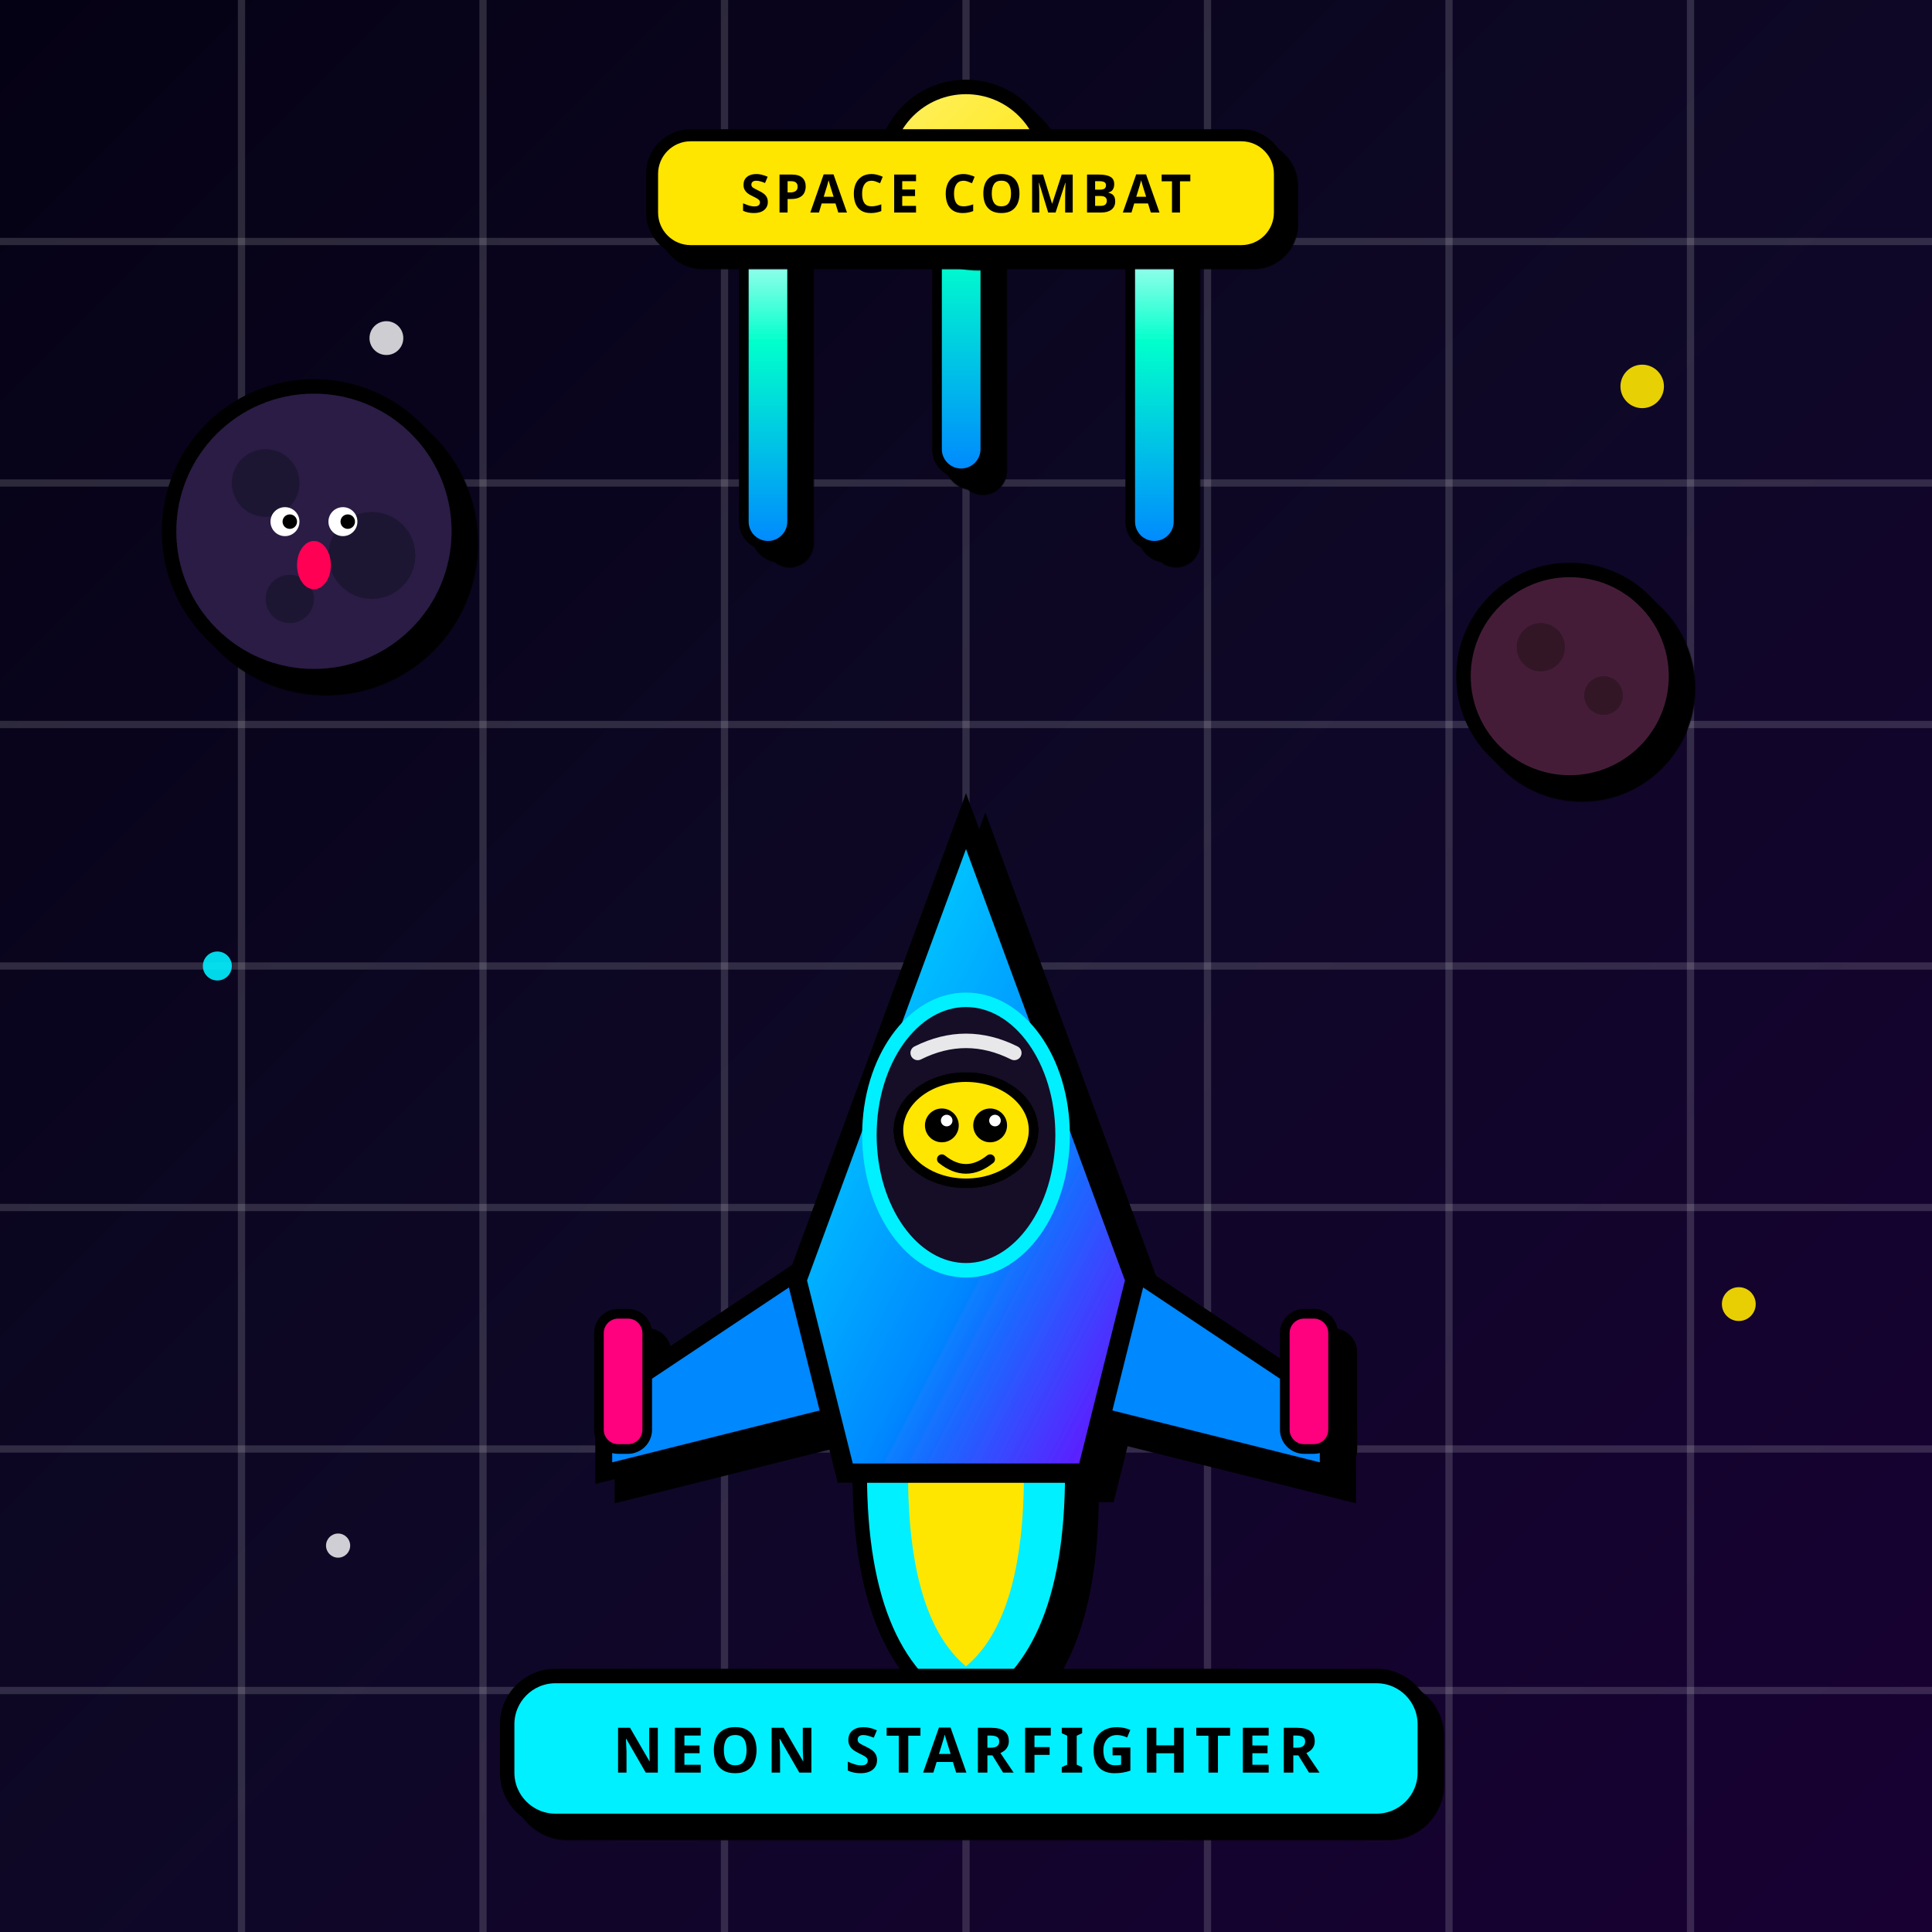
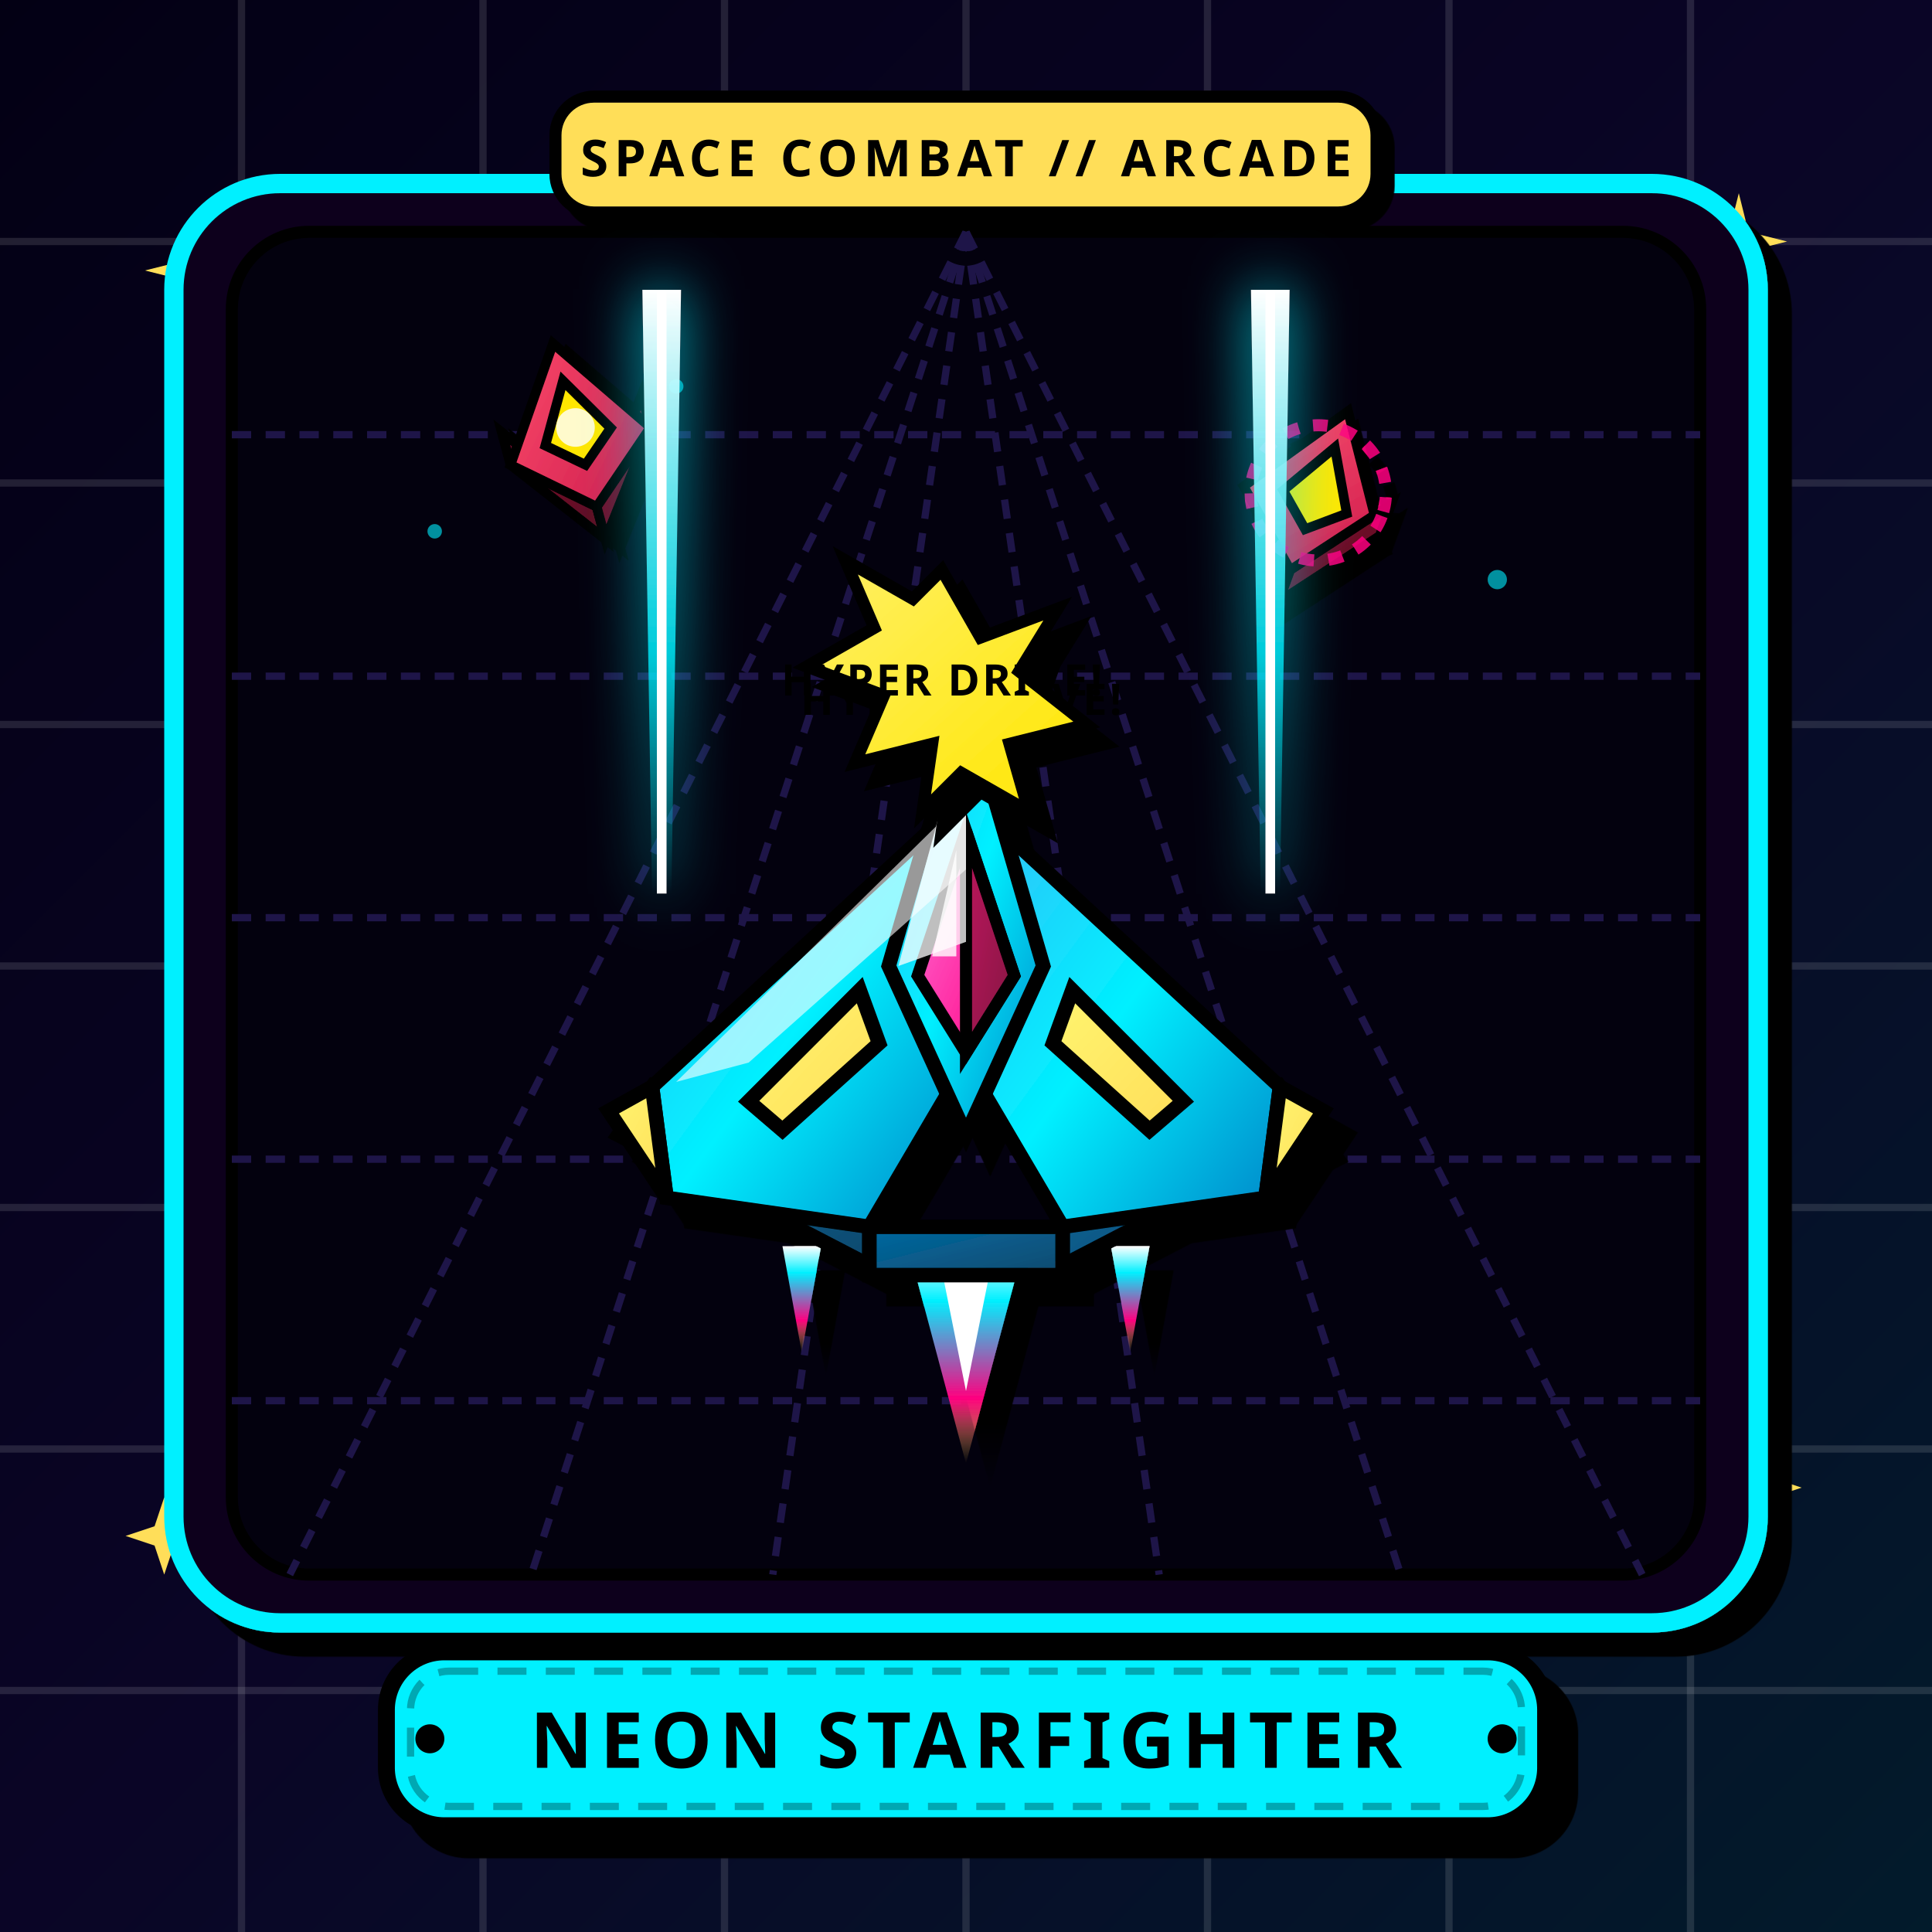
<svg xmlns="http://www.w3.org/2000/svg" viewBox="0 0 400 400" width="100%" height="100%">
  <defs>
-     <linearGradient id="spaceBgDark" x1="0%" y1="0%" x2="100%" y2="100%">
-       <stop offset="0%" stop-color="#050114" />
-       <stop offset="50%" stop-color="#0E0826" />
-       <stop offset="100%" stop-color="#180033" />
-     </linearGradient>
-     <linearGradient id="spaceBgLight" x1="0%" y1="0%" x2="100%" y2="100%">
+     <linearGradient id="starfighterBgDark" x1="0%" y1="0%" x2="100%" y2="100%">
+       <stop offset="0%" stop-color="#030014" />
+       <stop offset="50%" stop-color="#0a0526" />
+       <stop offset="100%" stop-color="#021b2b" />
+     </linearGradient>
+     <linearGradient id="starfighterBgLight" x1="0%" y1="0%" x2="100%" y2="100%">
      <stop offset="0%" stop-color="#FFFDF0" />
-       <stop offset="50%" stop-color="#FFF8E7" />
-       <stop offset="100%" stop-color="#FFECC8" />
-     </linearGradient>
-     <linearGradient id="shipGrad" x1="0%" y1="0%" x2="100%" y2="100%">
-       <stop offset="0%" stop-color="#00F0FF" />
-       <stop offset="60%" stop-color="#0088FF" />
-       <stop offset="100%" stop-color="#7700FF" />
-     </linearGradient>
-     <linearGradient id="laserGrad" x1="0%" y1="0%" x2="0%" y2="100%">
+       <stop offset="50%" stop-color="#F0F9FF" />
+       <stop offset="100%" stop-color="#E0F2FE" />
+     </linearGradient>
+     <linearGradient id="fighterCyanFace" x1="0%" y1="0%" x2="100%" y2="100%">
+       <stop offset="0%" stop-color="#38BDF8" />
+       <stop offset="50%" stop-color="#00F0FF" />
+       <stop offset="100%" stop-color="#0284C7" />
+     </linearGradient>
+     <linearGradient id="fighterCyanSide" x1="0%" y1="0%" x2="100%" y2="100%">
+       <stop offset="0%" stop-color="#0369A1" />
+       <stop offset="100%" stop-color="#0C4A6E" />
+     </linearGradient>
+     <linearGradient id="fighterYellowFace" x1="0%" y1="0%" x2="100%" y2="100%">
+       <stop offset="0%" stop-color="#FFF570" />
+       <stop offset="100%" stop-color="#FFDE59" />
+     </linearGradient>
+     <linearGradient id="fighterYellowSide" x1="0%" y1="0%" x2="100%" y2="100%">
+       <stop offset="0%" stop-color="#D49B00" />
+       <stop offset="100%" stop-color="#78350F" />
+     </linearGradient>
+     <linearGradient id="canopyFace" x1="0%" y1="0%" x2="100%" y2="100%">
+       <stop offset="0%" stop-color="#FF70D9" />
+       <stop offset="100%" stop-color="#FF007F" />
+     </linearGradient>
+     <linearGradient id="canopySide" x1="0%" y1="0%" x2="100%" y2="100%">
+       <stop offset="0%" stop-color="#BE185D" />
+       <stop offset="100%" stop-color="#831843" />
+     </linearGradient>
+     <linearGradient id="laserCyan" x1="0%" y1="100%" x2="0%" y2="0%">
+       <stop offset="0%" stop-color="#00F0FF" stop-opacity="0" />
+       <stop offset="40%" stop-color="#00F0FF" stop-opacity="0.8" />
+       <stop offset="100%" stop-color="#FFFFFF" />
+     </linearGradient>
+     <linearGradient id="thrusterFire" x1="0%" y1="0%" x2="0%" y2="100%">
      <stop offset="0%" stop-color="#FFFFFF" />
-       <stop offset="40%" stop-color="#00FFCC" />
-       <stop offset="100%" stop-color="#0088FF" />
-     </linearGradient>
-     <linearGradient id="goldGrad" x1="0%" y1="0%" x2="100%" y2="100%">
+       <stop offset="25%" stop-color="#00F0FF" />
+       <stop offset="70%" stop-color="#FF007F" />
+       <stop offset="100%" stop-color="#FFDE59" stop-opacity="0" />
+     </linearGradient>
+     <linearGradient id="enemyDroneFace" x1="0%" y1="0%" x2="100%" y2="100%">
+       <stop offset="0%" stop-color="#FF4D6D" />
+       <stop offset="100%" stop-color="#C9184A" />
+     </linearGradient>
+     <linearGradient id="enemyDroneSide" x1="0%" y1="0%" x2="100%" y2="100%">
+       <stop offset="0%" stop-color="#800F2F" />
+       <stop offset="100%" stop-color="#590D22" />
+     </linearGradient>
+     <linearGradient id="badgeGold" x1="0%" y1="0%" x2="100%" y2="100%">
      <stop offset="0%" stop-color="#FFF066" />
      <stop offset="100%" stop-color="#FFE600" />
    </linearGradient>
    <filter id="brutalShadow" x="-10%" y="-10%" width="130%" height="130%">
      <feDropShadow dx="4" dy="4" stdDeviation="0" flood-color="#000000" flood-opacity="1" />
    </filter>
+     <filter id="brutalShadowLg" x="-15%" y="-15%" width="135%" height="135%">
+       <feDropShadow dx="5" dy="5" stdDeviation="0" flood-color="#000000" flood-opacity="1" />
+     </filter>
    <filter id="brutalShadowSm" x="-10%" y="-10%" width="130%" height="130%">
      <feDropShadow dx="2.5" dy="2.5" stdDeviation="0" flood-color="#000000" flood-opacity="1" />
    </filter>
+     <filter id="plasmaGlow" x="-20%" y="-20%" width="140%" height="140%">
+       <feDropShadow dx="0" dy="0" stdDeviation="6" flood-color="#00F0FF" flood-opacity="0.8" />
+     </filter>
  </defs>
  <style>
-     .theme-bg { fill: url(#spaceBgDark); }
-     .theme-grid-line { stroke: #FFFFFF; stroke-opacity: 0.15; }
-     .theme-star { fill: #FFFFFF; opacity: 0.8; }
-     .theme-star-accent { fill: #FFE600; opacity: 0.9; }
-     .theme-star-cyan { fill: #00F0FF; opacity: 0.9; }
-     .theme-card-bg { fill: #130F26; stroke: #FFE600; }
-     .theme-asteroid { fill: #2B1D45; stroke: #000000; }
-     .theme-asteroid-sm { fill: #441E38; stroke: #000000; }
+     .theme-bg { fill: url(#starfighterBgDark); }
+     .theme-grid-line { stroke: #FFFFFF; stroke-opacity: 0.12; }
+     .theme-frame-bg { fill: #08051E; stroke: #00F0FF; }
+     .theme-stage-grid { stroke: #1E1548; }
    .theme-badge-rect { fill: #00F0FF; stroke: #000000; }
    .theme-badge-text { fill: #000000; }
-     .theme-tag-rect { fill: #FFE600; stroke: #000000; }
+     .theme-tag-rect { fill: #FFDE59; stroke: #000000; }
    .theme-tag-text { fill: #000000; }

    @media (prefers-color-scheme: light) {
-       .theme-bg { fill: url(#spaceBgLight); }
-       .theme-grid-line { stroke: #000000; stroke-opacity: 0.12; }
-       .theme-star { fill: #7C3AED; opacity: 0.7; }
-       .theme-star-accent { fill: #D97706; opacity: 0.9; }
-       .theme-star-cyan { fill: #0284C7; opacity: 0.9; }
-       .theme-card-bg { fill: #FFFFFF; stroke: #000000; }
-       .theme-asteroid { fill: #E9D5FF; stroke: #000000; }
-       .theme-asteroid-sm { fill: #FCE7F3; stroke: #000000; }
+       .theme-bg { fill: url(#starfighterBgLight); }
+       .theme-grid-line { stroke: #000000; stroke-opacity: 0.08; }
+       .theme-frame-bg { fill: #FFFFFF; stroke: #000000; }
+       .theme-stage-grid { stroke: #E2E8F0; }
      .theme-badge-rect { fill: #00F0FF; stroke: #000000; }
      .theme-badge-text { fill: #000000; }
-       .theme-tag-rect { fill: #FFE600; stroke: #000000; }
+       .theme-tag-rect { fill: #FFDE59; stroke: #000000; }
      .theme-tag-text { fill: #000000; }
    }
  </style>
  <rect width="400" height="400" class="theme-bg" />
  <g class="theme-grid-line" stroke-width="1.5">
    <line x1="0" y1="50" x2="400" y2="50" />
    <line x1="0" y1="100" x2="400" y2="100" />
    <line x1="0" y1="150" x2="400" y2="150" />
    <line x1="0" y1="200" x2="400" y2="200" />
    <line x1="0" y1="250" x2="400" y2="250" />
    <line x1="0" y1="300" x2="400" y2="300" />
    <line x1="0" y1="350" x2="400" y2="350" />
    <line x1="50" y1="0" x2="50" y2="400" />
    <line x1="100" y1="0" x2="100" y2="400" />
    <line x1="150" y1="0" x2="150" y2="400" />
    <line x1="200" y1="0" x2="200" y2="400" />
    <line x1="250" y1="0" x2="250" y2="400" />
    <line x1="300" y1="0" x2="300" y2="400" />
    <line x1="350" y1="0" x2="350" y2="400" />
  </g>
-   <circle cx="80" cy="70" r="3.5" class="theme-star" />
-   <circle cx="340" cy="80" r="4.5" class="theme-star-accent" />
-   <circle cx="45" cy="200" r="3" class="theme-star-cyan" />
-   <circle cx="360" cy="270" r="3.5" class="theme-star-accent" />
-   <circle cx="70" cy="320" r="2.5" class="theme-star" />
-   <g transform="translate(65, 110)" filter="url(#brutalShadowSm)">
-     <circle cx="0" cy="0" r="30" class="theme-asteroid" stroke-width="3" />
-     <circle cx="-10" cy="-10" r="7" fill="#000000" opacity="0.3" />
-     <circle cx="12" cy="5" r="9" fill="#000000" opacity="0.3" />
-     <circle cx="-5" cy="14" r="5" fill="#000000" opacity="0.3" />
-     <circle cx="-6" cy="-2" r="3" fill="#FFFFFF" />
-     <circle cx="6" cy="-2" r="3" fill="#FFFFFF" />
-     <circle cx="-5" cy="-2" r="1.5" fill="#000000" />
-     <circle cx="7" cy="-2" r="1.5" fill="#000000" />
-     <ellipse cx="0" cy="7" rx="3.5" ry="5" fill="#FF0055" />
-   </g>
-   <g transform="translate(325, 140)" filter="url(#brutalShadowSm)">
-     <circle cx="0" cy="0" r="22" class="theme-asteroid-sm" stroke-width="3" />
-     <circle cx="-6" cy="-6" r="5" fill="#000000" opacity="0.3" />
-     <circle cx="7" cy="4" r="4" fill="#000000" opacity="0.3" />
-   </g>
-   <g filter="url(#brutalShadowSm)">
-     <rect x="156" y="45" width="10" height="70" rx="5" fill="#000000" />
-     <rect x="154" y="43" width="10" height="70" rx="5" fill="url(#laserGrad)" stroke="#000000" stroke-width="2" />
-     <rect x="236" y="45" width="10" height="70" rx="5" fill="#000000" />
-     <rect x="234" y="43" width="10" height="70" rx="5" fill="url(#laserGrad)" stroke="#000000" stroke-width="2" />
-     <rect x="196" y="25" width="10" height="75" rx="5" fill="#000000" />
-     <rect x="194" y="23" width="10" height="75" rx="5" fill="url(#laserGrad)" stroke="#000000" stroke-width="2" />
-   </g>
-   <g transform="translate(200, 240)" filter="url(#brutalShadow)">
-     <path d="M -22,65 Q -22,105 0,115 Q 22,105 22,65 Z" fill="#00F0FF" stroke="#000000" stroke-width="3" />
-     <path d="M -12,65 Q -12,95 0,105 Q 12,95 12,65 Z" fill="#FFE600" />
-     <path d="M -15,10 L -75,50 L -75,65 L -15,50 Z" fill="#0088FF" stroke="#000000" stroke-width="3.5" />
-     <rect x="-76" y="32" width="10" height="28" rx="4" fill="#FF007F" stroke="#000000" stroke-width="2" />
-     <path d="M 15,10 L 75,50 L 75,65 L 15,50 Z" fill="#0088FF" stroke="#000000" stroke-width="3.5" />
-     <rect x="66" y="32" width="10" height="28" rx="4" fill="#FF007F" stroke="#000000" stroke-width="2" />
-     <path d="M 0,-70 L 35,25 L 25,65 L -25,65 L -35,25 Z" fill="url(#shipGrad)" stroke="#000000" stroke-width="4" />
-     <ellipse cx="0" cy="-5" rx="20" ry="28" fill="#130F26" stroke="#00F0FF" stroke-width="3" />
-     <ellipse cx="0" cy="-6" rx="14" ry="11" fill="#FFE600" stroke="#000000" stroke-width="2" />
-     <circle cx="-5" cy="-7" r="3.5" fill="#000000" />
-     <circle cx="5" cy="-7" r="3.5" fill="#000000" />
-     <circle cx="-4" cy="-8" r="1.2" fill="#FFFFFF" />
-     <circle cx="6" cy="-8" r="1.2" fill="#FFFFFF" />
-     <path d="M -5,0 Q 0,4 5,0" stroke="#000000" stroke-width="2" fill="none" stroke-linecap="round" />
-     <path d="M -10,-22 Q 0,-27 10,-22" stroke="#FFFFFF" stroke-width="3" fill="none" stroke-linecap="round" opacity="0.9" />
-   </g>
-   <g transform="translate(195, 30)" filter="url(#brutalShadowSm)">
-     <circle cx="5" cy="5" r="17" fill="url(#goldGrad)" stroke="#000000" stroke-width="3" />
-     <text x="5" y="10" font-family="'Impact', 'Arial Black', sans-serif" font-size="13" fill="#000000" font-weight="900" text-anchor="middle">3X</text>
-   </g>
-   <g transform="translate(200, 40)" filter="url(#brutalShadowSm)">
-     <rect x="-65" y="-12" width="130" height="24" rx="8" class="theme-tag-rect" stroke-width="2.5" />
-     <text x="0" y="4" class="theme-tag-text" font-family="'Impact', 'Arial Black', sans-serif" font-size="11" font-weight="900" text-anchor="middle" letter-spacing="1">SPACE COMBAT</text>
-   </g>
-   <g transform="translate(200, 362)" filter="url(#brutalShadowSm)">
-     <rect x="-95" y="-15" width="190" height="30" rx="10" class="theme-badge-rect" stroke-width="3" />
-     <text x="0" y="5" class="theme-badge-text" font-family="'Impact', 'Arial Black', sans-serif" font-size="13" font-weight="900" text-anchor="middle" letter-spacing="1.2">NEON STARFIGHTER</text>
-   </g>
+   <g fill="#FFDE59">
+     <polygon points="40,46 42,54 50,56 42,58 40,66 38,58 30,56 38,54" />
+     <polygon points="360,40 362,48 370,50 362,52 360,60 358,52 350,50 358,48" />
+     <polygon points="365,300 367,306 373,308 367,310 365,316 363,310 357,308 363,306" />
+     <polygon points="34,310 36,316 42,318 36,320 34,326 32,320 26,318 32,316" />
+   </g>
+   <g filter="url(#brutalShadowLg)">
+     <rect x="36" y="38" width="328" height="298" rx="22" class="theme-frame-bg" stroke-width="4" />
+   </g>
+   <rect x="48" y="48" width="304" height="278" rx="16" fill="#03010E" stroke="#000000" stroke-width="2.5" />
+   <g class="theme-stage-grid" stroke-width="1.5" stroke-dasharray="4,3">
+     <line x1="48" y1="90" x2="352" y2="90" />
+     <line x1="48" y1="140" x2="352" y2="140" />
+     <line x1="48" y1="190" x2="352" y2="190" />
+     <line x1="48" y1="240" x2="352" y2="240" />
+     <line x1="48" y1="290" x2="352" y2="290" />
+     <line x1="200" y1="48" x2="60" y2="326" />
+     <line x1="200" y1="48" x2="110" y2="326" />
+     <line x1="200" y1="48" x2="160" y2="326" />
+     <line x1="200" y1="48" x2="240" y2="326" />
+     <line x1="200" y1="48" x2="290" y2="326" />
+     <line x1="200" y1="48" x2="340" y2="326" />
+   </g>
+   <g fill="#00F0FF" opacity="0.6">
+     <circle cx="90" cy="110" r="1.5" />
+     <circle cx="310" cy="120" r="2" />
+     <circle cx="140" cy="80" r="1.5" />
+     <circle cx="280" cy="95" r="1.5" />
+   </g>
+   <g transform="translate(100, 75) rotate(-15)" filter="url(#brutalShadowSm)">
+     <g stroke="#000000" stroke-width="2">
+       <polygon points="0,15 15,35 15,42 0,22" fill="url(#enemyDroneSide)" />
+       <polygon points="30,15 15,35 15,42 30,22" fill="url(#enemyDroneSide)" />
+       <polygon points="15,0 30,22 15,35 0,22" fill="url(#enemyDroneFace)" />
+       <polygon points="15,8 22,20 15,26 8,20" fill="#FFE600" />
+     </g>
+     <circle cx="15" cy="18" r="4" fill="#FFFFFF" opacity="0.8" />
+   </g>
+   <g transform="translate(265, 80) rotate(20)" filter="url(#brutalShadowSm)">
+     <g stroke="#000000" stroke-width="2">
+       <polygon points="15,0 30,22 15,35 0,22" fill="url(#enemyDroneFace)" />
+       <polygon points="30,15 15,35 15,42 30,22" fill="url(#enemyDroneSide)" />
+       <polygon points="15,8 22,20 15,26 8,20" fill="#FFE600" />
+     </g>
+     <circle cx="15" cy="18" r="14" fill="none" stroke="#FF007F" stroke-width="2.5" stroke-dasharray="3,3" opacity="0.85" />
+   </g>
+   <g filter="url(#plasmaGlow)">
+     <polygon points="135,185 139,185 141,60 133,60" fill="url(#laserCyan)" />
+     <line x1="137" y1="185" x2="137" y2="60" stroke="#FFFFFF" stroke-width="2" />
+     <polygon points="261,185 265,185 267,60 259,60" fill="url(#laserCyan)" />
+     <line x1="263" y1="185" x2="263" y2="60" stroke="#FFFFFF" stroke-width="2" />
+   </g>
+   <g transform="translate(200, 210)" filter="url(#brutalShadowLg)">
+     <g transform="translate(0, 48)">
+       <polygon points="-12,0 0,45 12,0" fill="url(#thrusterFire)" />
+       <polygon points="-6,0 0,30 6,0" fill="#FFFFFF" />
+       <polygon points="-38,0 -34,22 -30,0" fill="url(#thrusterFire)" />
+       <polygon points="30,0 34,22 38,0" fill="url(#thrusterFire)" />
+     </g>
+     <g stroke="#000000" stroke-width="3">
+       <polygon points="-65,15 -72,25 -20,52 -20,44" fill="url(#fighterCyanSide)" />
+       <polygon points="65,15 72,25 20,52 20,44" fill="url(#fighterCyanSide)" />
+       <polygon points="-20,44 -20,54 20,54 20,44" fill="url(#fighterCyanSide)" />
+     </g>
+     <g stroke="#000000" stroke-width="3">
+       <polygon points="0,-45 -65,15 -62,38 -20,44 0,10" fill="url(#fighterCyanFace)" />
+       <polygon points="0,-45 65,15 62,38 20,44 0,10" fill="url(#fighterCyanFace)" />
+       <polygon points="-65,15 -74,20 -62,38" fill="url(#fighterYellowFace)" />
+       <polygon points="65,15 74,20 62,38" fill="url(#fighterYellowFace)" />
+       <polygon points="0,-65 -16,-10 0,25 16,-10" fill="url(#fighterCyanFace)" />
+       <polygon points="-22,-5 -45,18 -38,24 -18,6" fill="url(#fighterYellowFace)" />
+       <polygon points="22,-5 45,18 38,24 18,6" fill="url(#fighterYellowFace)" />
+     </g>
+     <g stroke="#000000" stroke-width="2.5">
+       <polygon points="0,-38 -10,-8 0,8 10,-8" fill="url(#canopyFace)" />
+       <polygon points="0,-38 0,8 10,-8" fill="url(#canopySide)" />
+     </g>
+     <polygon points="-2,-34 -7,-12 -2,-12" fill="#FFFFFF" opacity="0.8" />
+     <polygon points="0,-62 -14,-10 0,-15" fill="#FFFFFF" opacity="0.75" />
+     <polygon points="0,-45 -60,14 -45,10 0,-30" fill="#FFFFFF" opacity="0.6" />
+   </g>
+   <g transform="translate(195, 140)" filter="url(#brutalShadow)">
+     <polygon points="0,-22 8,-8 24,-14 16,-1 30,10 14,14 18,28 4,20 -4,28 -2,14 -18,18 -12,4 -28,-2 -14,-10 -20,-24 -6,-16" fill="url(#badgeGold)" stroke="#000000" stroke-width="2.5" />
+     <text x="0" y="4" font-family="'Impact', 'Arial Black', sans-serif" font-weight="900" font-size="9" fill="#000000" text-anchor="middle" letter-spacing="0.5">
+       HYPER DRIVE!
+     </text>
+   </g>
+   <g transform="translate(200, 32)" filter="url(#brutalShadowSm)">
+     <rect x="-85" y="-12" width="170" height="24" rx="8" class="theme-tag-rect" stroke-width="2.5" />
+     <text x="0" y="4.5" class="theme-tag-text" font-family="'Impact', 'Arial Black', sans-serif" font-weight="900" font-size="10.5" text-anchor="middle" letter-spacing="1.2">
+       SPACE COMBAT // ARCADE
+     </text>
+   </g>
+   <g transform="translate(200, 360)" filter="url(#brutalShadowLg)">
+     <rect x="-120" y="-18" width="240" height="36" rx="12" class="theme-badge-rect" stroke-width="3.5" />
+     <rect x="-115" y="-14" width="230" height="28" rx="8" fill="none" stroke="#000000" stroke-width="1.5" stroke-dasharray="6,4" opacity="0.3" />
+     <text x="0" y="6" class="theme-badge-text" font-family="'Impact', 'Arial Black', sans-serif" font-weight="900" font-size="16" text-anchor="middle" letter-spacing="1.5">
+       NEON STARFIGHTER
+     </text>
+   </g>
+   <circle cx="89" cy="360" r="3" fill="#000000" />
+   <circle cx="311" cy="360" r="3" fill="#000000" />
</svg>
